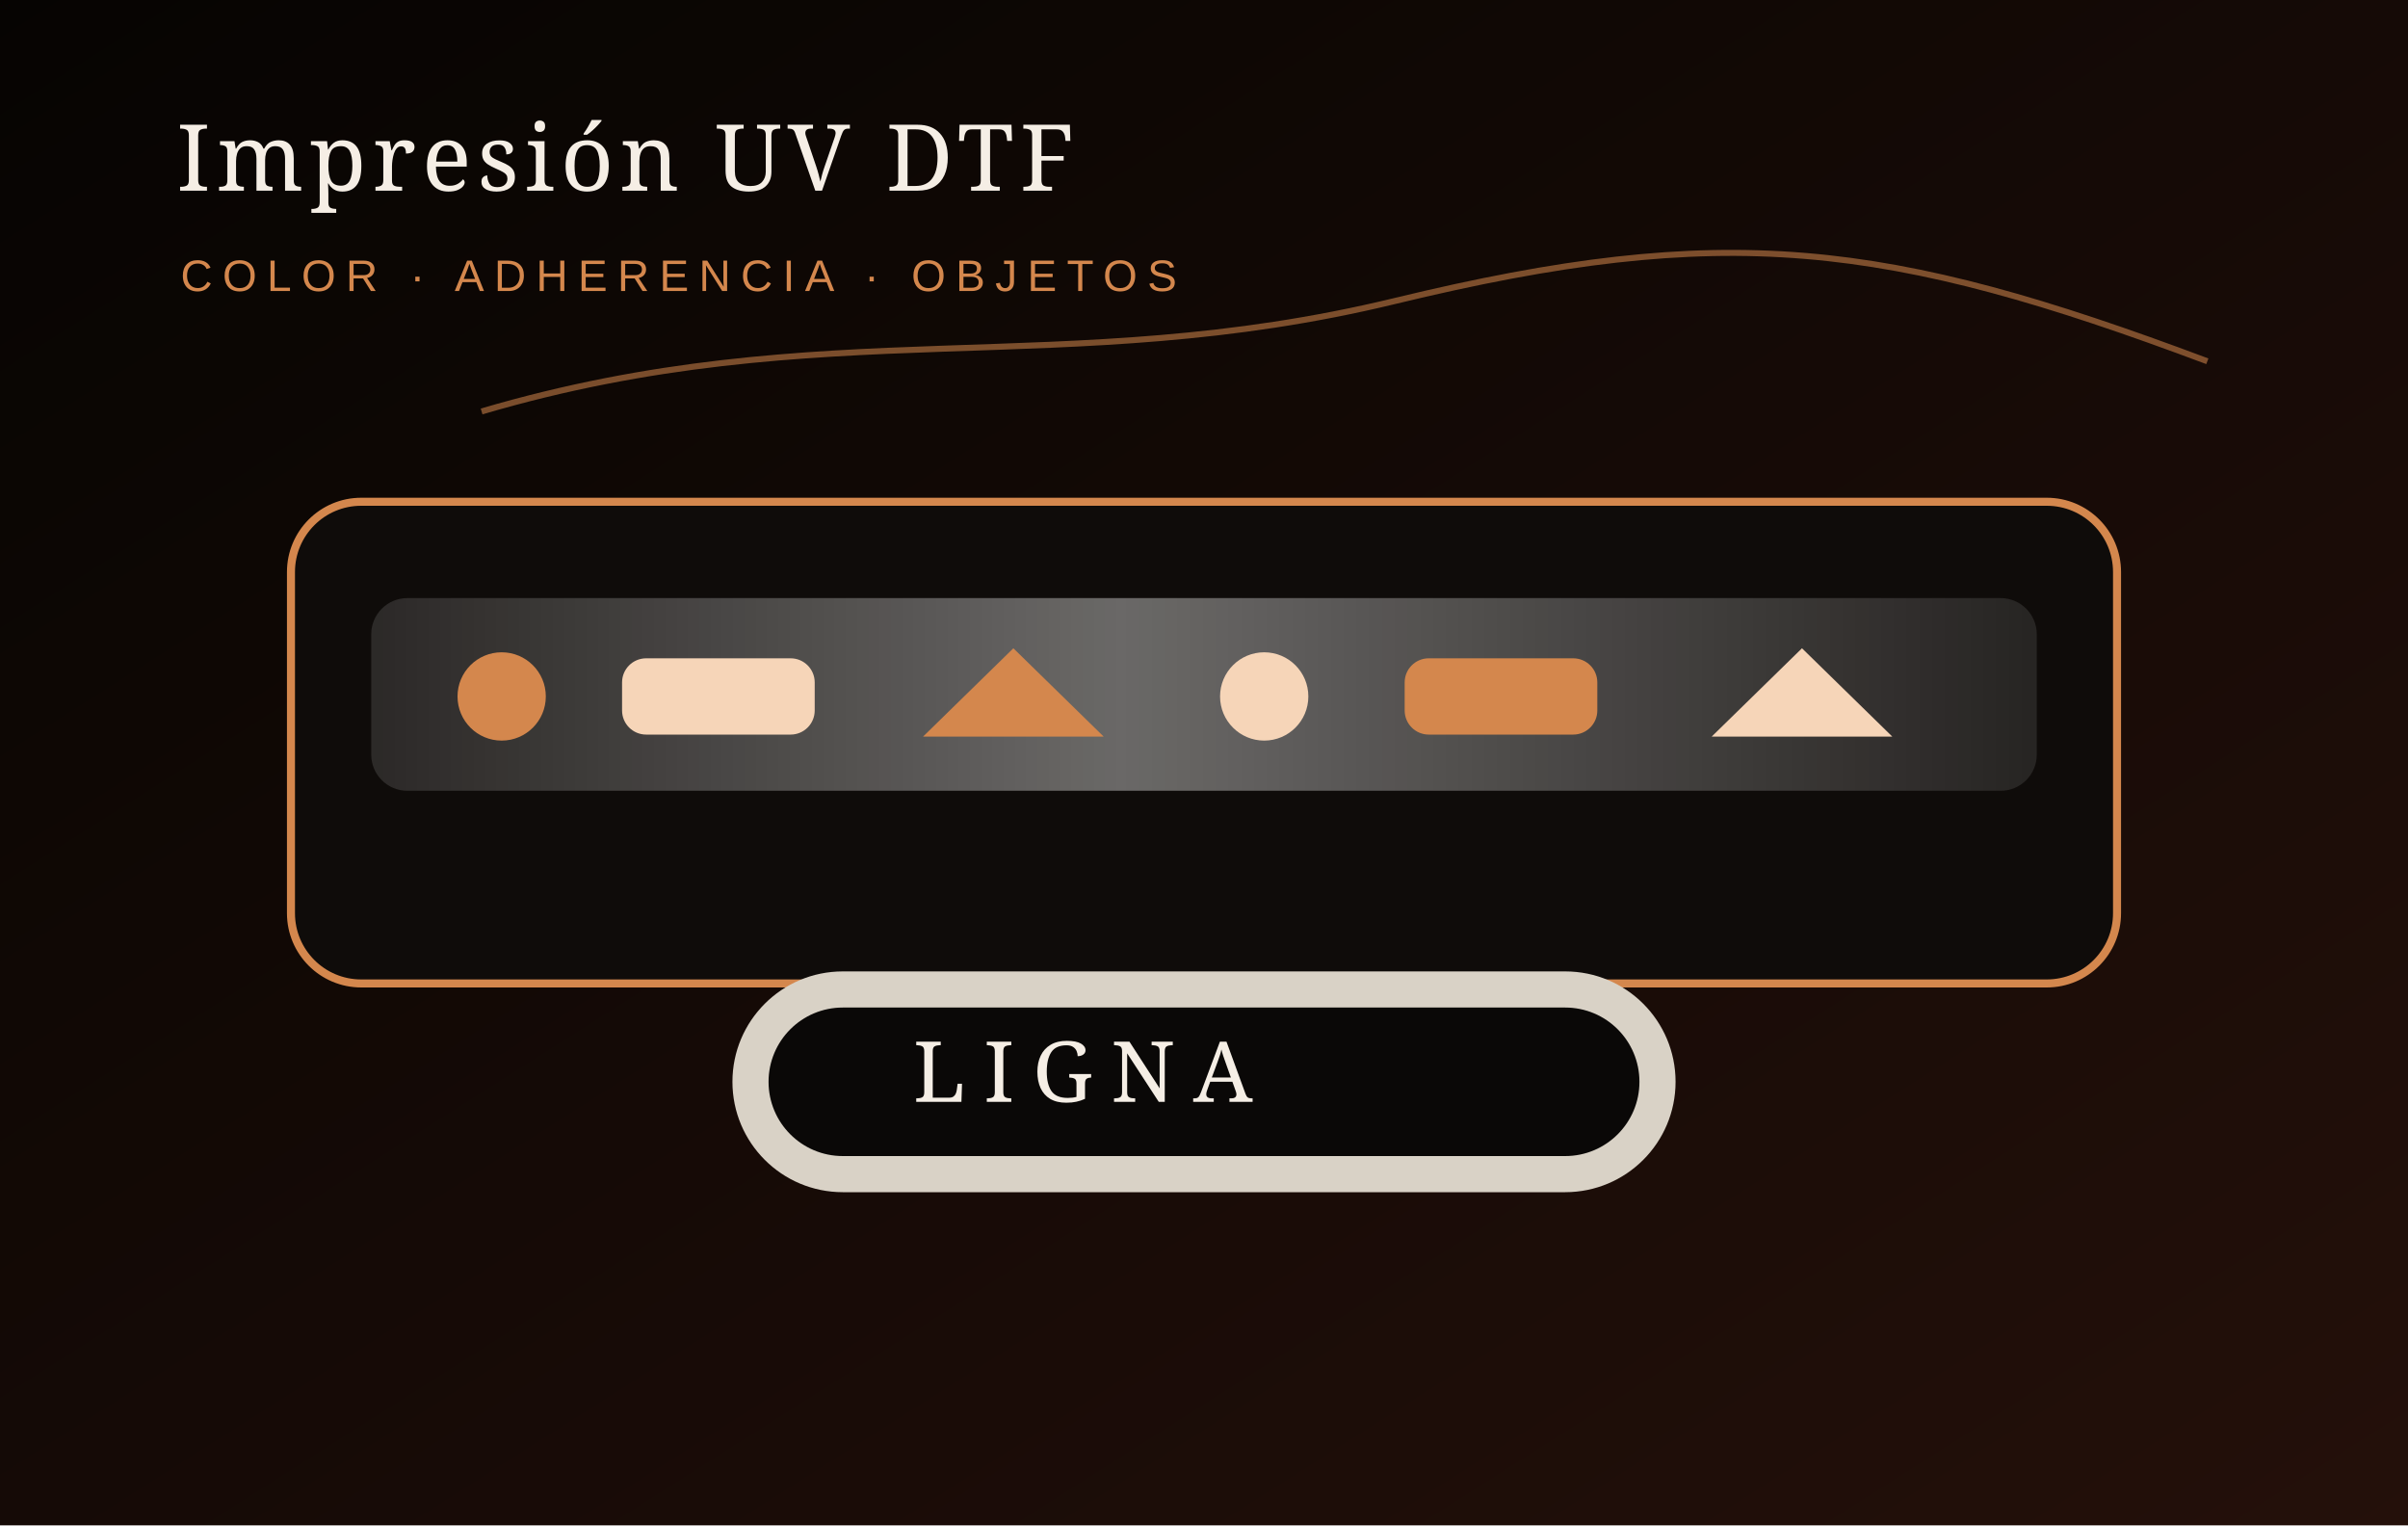
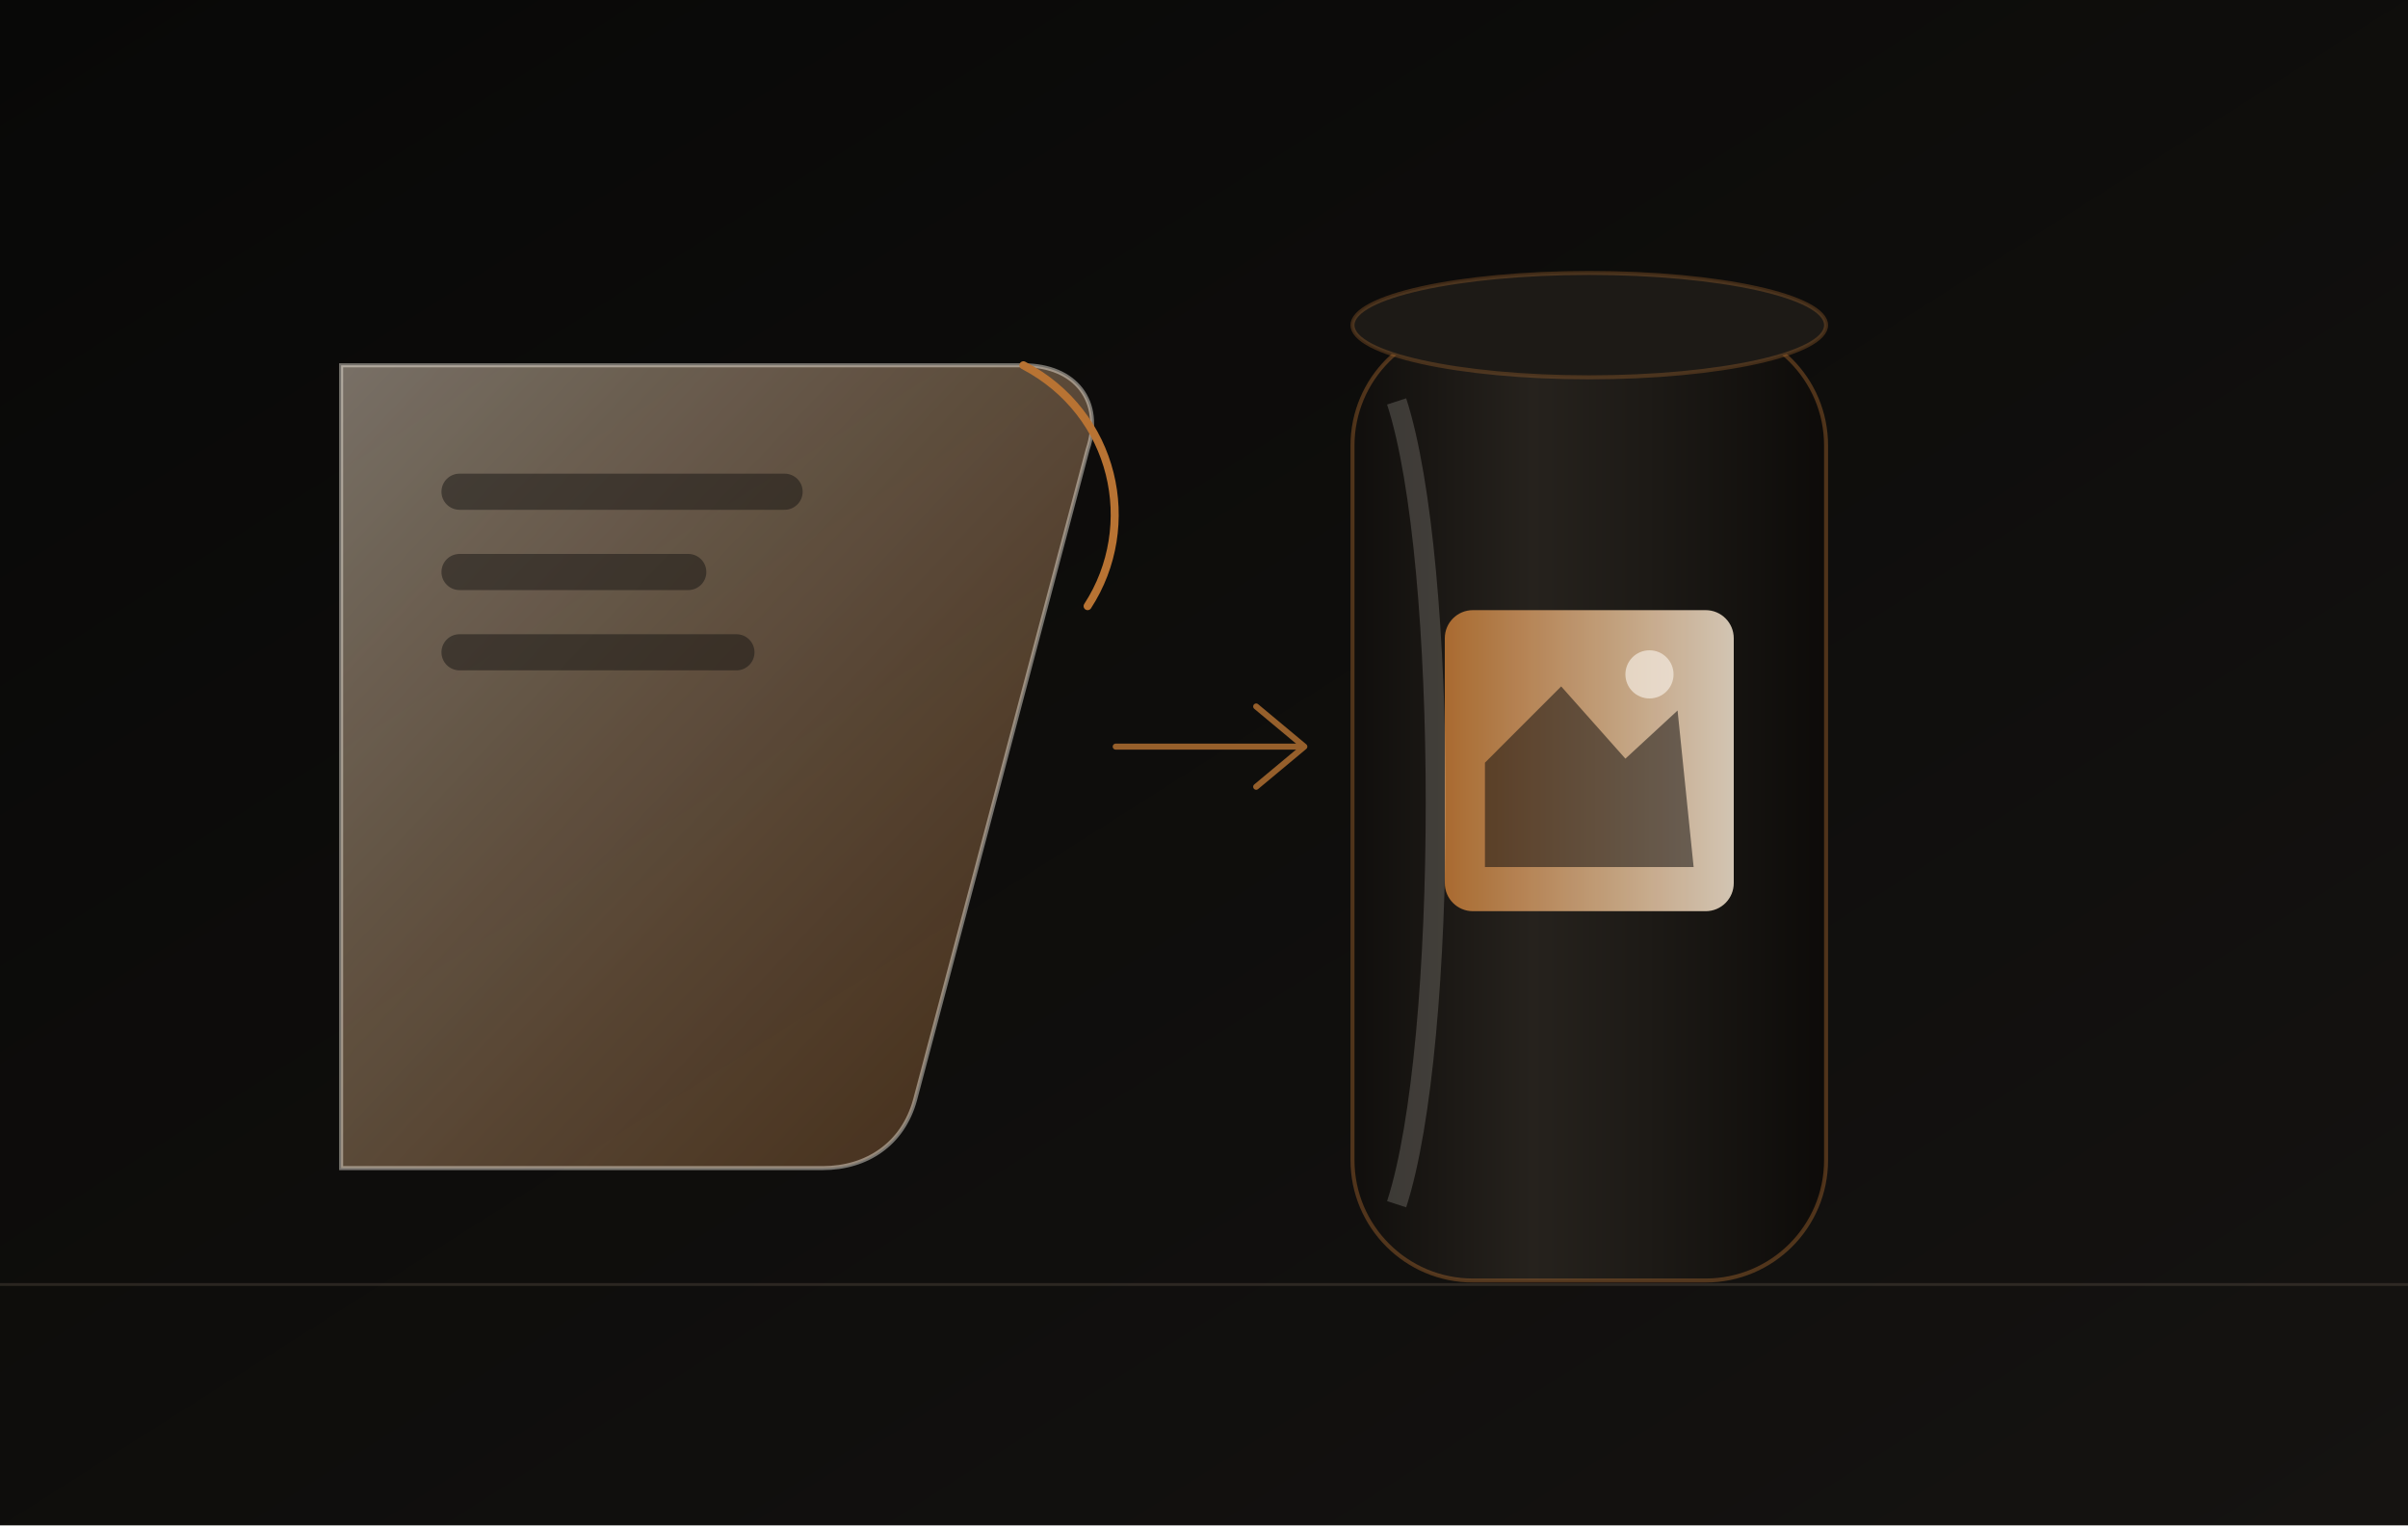
- <svg xmlns="http://www.w3.org/2000/svg" viewBox="0 0 1200 760" role="img" aria-label="Impresión UV DTF sobre film y producto">
+ <svg xmlns="http://www.w3.org/2000/svg" viewBox="0 0 1200 760" role="img" aria-label="Lámina de transferencia UV DTF aplicándose sobre un objeto curvo">
  <defs>
-     <linearGradient id="bg" x1="0" y1="0" x2="1" y2="1">
-       <stop stop-color="#060402" />
-       <stop offset="1" stop-color="#24100a" />
+     <linearGradient id="dtBg" x1="0" y1="0" x2="1" y2="1">
+       <stop stop-color="#080807" />
+       <stop offset="1" stop-color="#151311" />
    </linearGradient>
-     <linearGradient id="film" x1="0" y1="0" x2="1" y2="0">
-       <stop stop-color="#fff" stop-opacity=".12" />
-       <stop offset=".45" stop-color="#fff" stop-opacity=".38" />
-       <stop offset="1" stop-color="#fff" stop-opacity=".1" />
+     <linearGradient id="dtFilm" x1="0" y1="0" x2="1" y2="1">
+       <stop stop-color="#e7d8c4" stop-opacity=".9" />
+       <stop offset="1" stop-color="#b87333" stop-opacity=".55" />
+     </linearGradient>
+     <linearGradient id="dtObj" x1="0" y1="0" x2="1" y2="0">
+       <stop stop-color="#100e0c" />
+       <stop offset=".38" stop-color="#26221d" />
+       <stop offset=".62" stop-color="#1d1a16" />
+       <stop offset="1" stop-color="#0d0b09" />
+     </linearGradient>
+     <linearGradient id="dtArt" x1="0" y1="0" x2="1" y2="0">
+       <stop stop-color="#b87333" />
+       <stop offset="1" stop-color="#e7d8c4" />
    </linearGradient>
  </defs>
-   <rect width="1200" height="760" fill="url(#bg)" />
-   <rect x="145" y="250" width="910" height="240" rx="35" fill="#0f0c0a" stroke="#d4874d" stroke-width="4" />
-   <rect x="185" y="298" width="830" height="96" rx="18" fill="url(#film)" />
-   <g transform="translate(215 323)">
-     <circle cx="35" cy="24" r="22" fill="#D4874D" />
-     <rect x="95" y="5" width="96" height="38" rx="12" fill="#f6d5b8" />
-     <path d="M245 44 L290 0 L335 44Z" fill="#d4874d" />
-     <circle cx="415" cy="24" r="22" fill="#f6d5b8" />
-     <rect x="485" y="5" width="96" height="38" rx="12" fill="#D4874D" />
-     <path d="M638 44 L683 0 L728 44Z" fill="#f6d5b8" />
+   <rect width="1200" height="760" fill="url(#dtBg)" />
+   <g transform="translate(792 400)">
+     <rect x="-118" y="-238" width="236" height="476" rx="60" fill="url(#dtObj)" stroke="#b87333" stroke-opacity=".38" stroke-width="2" />
+     <ellipse cx="0" cy="-238" rx="118" ry="26" fill="#1d1a16" stroke="#b87333" stroke-opacity=".3" stroke-width="2" />
+     <rect x="-72" y="-96" width="144" height="150" rx="14" fill="url(#dtArt)" opacity=".9" />
+     <path d="M-52 -20 L-14 -58 L18 -22 L44 -46 L52 32 L-52 32 Z" fill="#151311" opacity=".55" />
+     <circle cx="30" cy="-64" r="12" fill="#f7f0e6" opacity=".65" />
+     <path d="M-96 -200 C-70 -120, -70 120, -96 200" fill="none" stroke="#f7f0e6" stroke-opacity=".18" stroke-width="10" />
  </g>
-   <g transform="translate(365 484)">
-     <rect x="0" y="0" width="470" height="110" rx="55" fill="#d9d2c6" />
-     <rect x="18" y="18" width="434" height="74" rx="37" fill="#0a0807" />
-     <text x="90" y="65" fill="#f5eee5" font-family="Georgia, serif" font-size="42" letter-spacing="9">LIGNA</text>
+   <g transform="translate(360 372)">
+     <path d="M-190 -190 H150 C176 -190, 190 -172, 182 -148 L96 176 C90 198, 72 210, 50 210 H-190 Z" fill="url(#dtFilm)" opacity=".55" />
+     <path d="M-190 -190 H150 C176 -190, 190 -172, 182 -148 L96 176 C90 198, 72 210, 50 210 H-190 Z" fill="none" stroke="#f7f0e6" stroke-opacity=".45" stroke-width="2" />
+     <g fill="#151311" opacity=".5">
+       <rect x="-140" y="-136" width="180" height="18" rx="9" />
+       <rect x="-140" y="-96" width="132" height="18" rx="9" />
+       <rect x="-140" y="-56" width="156" height="18" rx="9" />
+     </g>
+     <path d="M150 -190 C196 -166, 208 -110, 182 -70" fill="none" stroke="#b87333" stroke-width="4" stroke-linecap="round" />
  </g>
-   <path d="M240 205 C410 155, 530 190, 695 150 S940 120, 1100 180" stroke="#d4874d" stroke-width="3" fill="none" opacity=".55" />
-   <text x="88" y="95" fill="#F5EEE5" font-family="Georgia, serif" font-size="46" letter-spacing="3">Impresión UV DTF</text>
-   <text x="90" y="145" fill="#D4874D" font-family="Montserrat, Arial" font-size="22" letter-spacing="5">COLOR · ADHERENCIA · OBJETOS</text>
+   <g stroke="#b87333" stroke-width="3" fill="none" opacity=".8">
+     <path d="M556 372 H648" stroke-linecap="round" />
+     <path d="M626 352 L650 372 L626 392" stroke-linecap="round" stroke-linejoin="round" />
+   </g>
+   <g opacity=".2" stroke="#9b8874" stroke-width="1.4">
+     <path d="M0 640 H1200" />
+   </g>
</svg>
